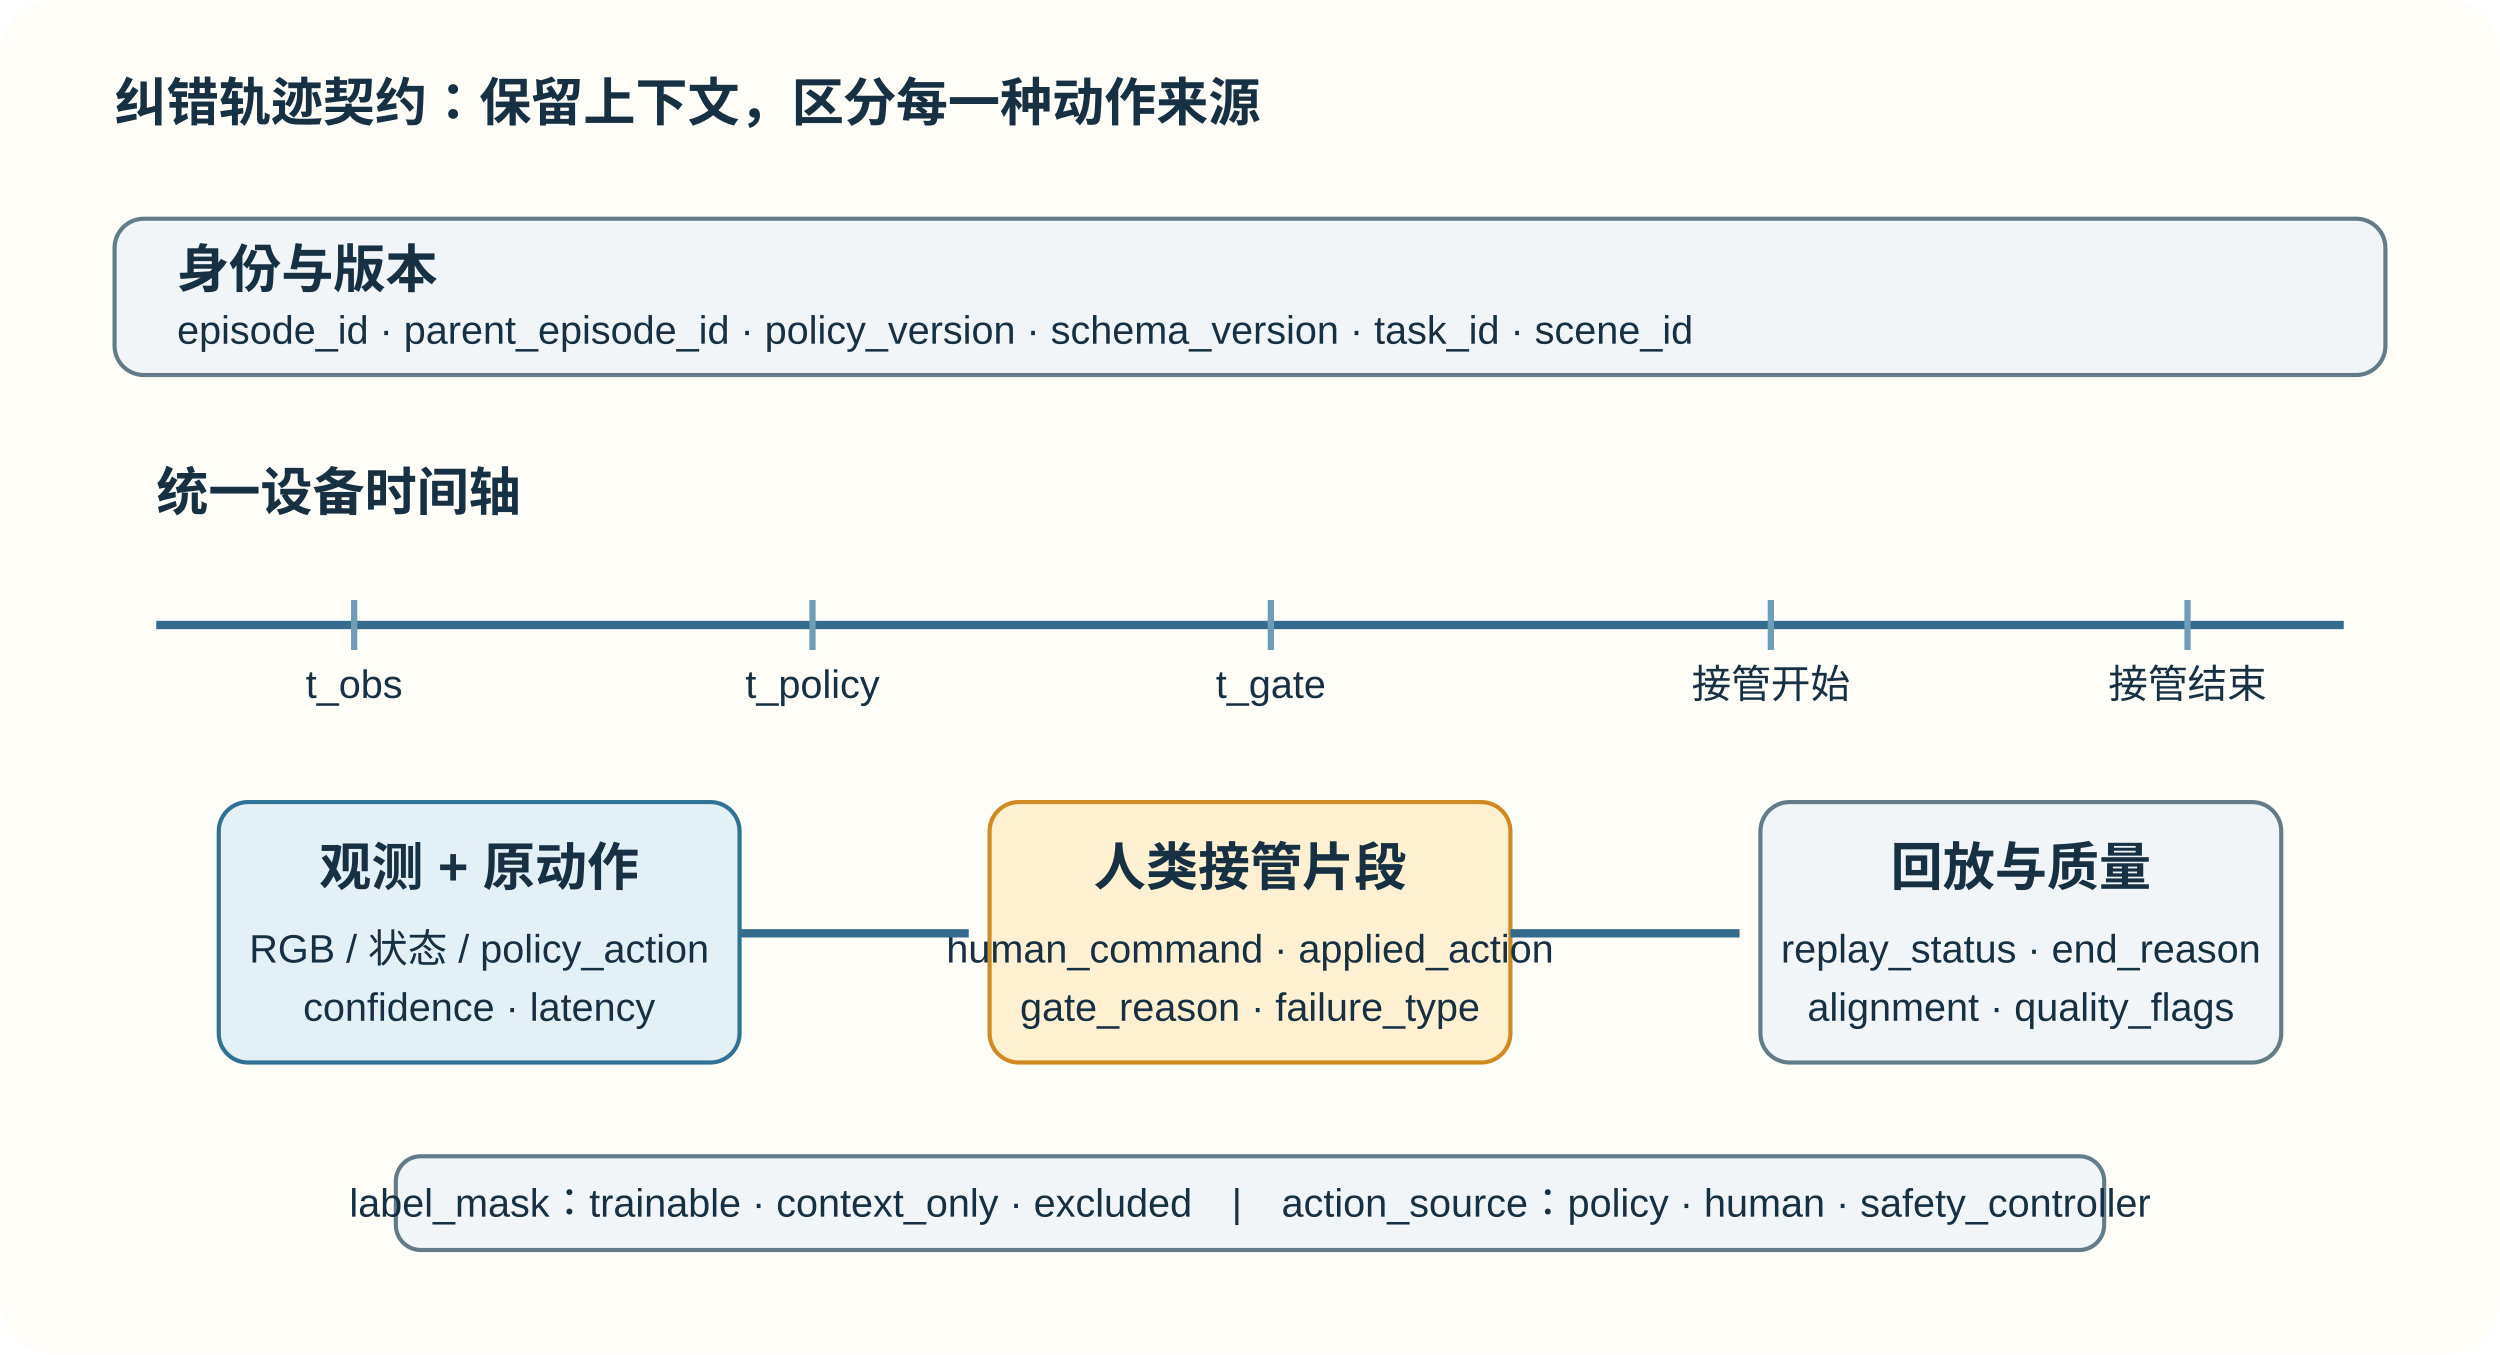
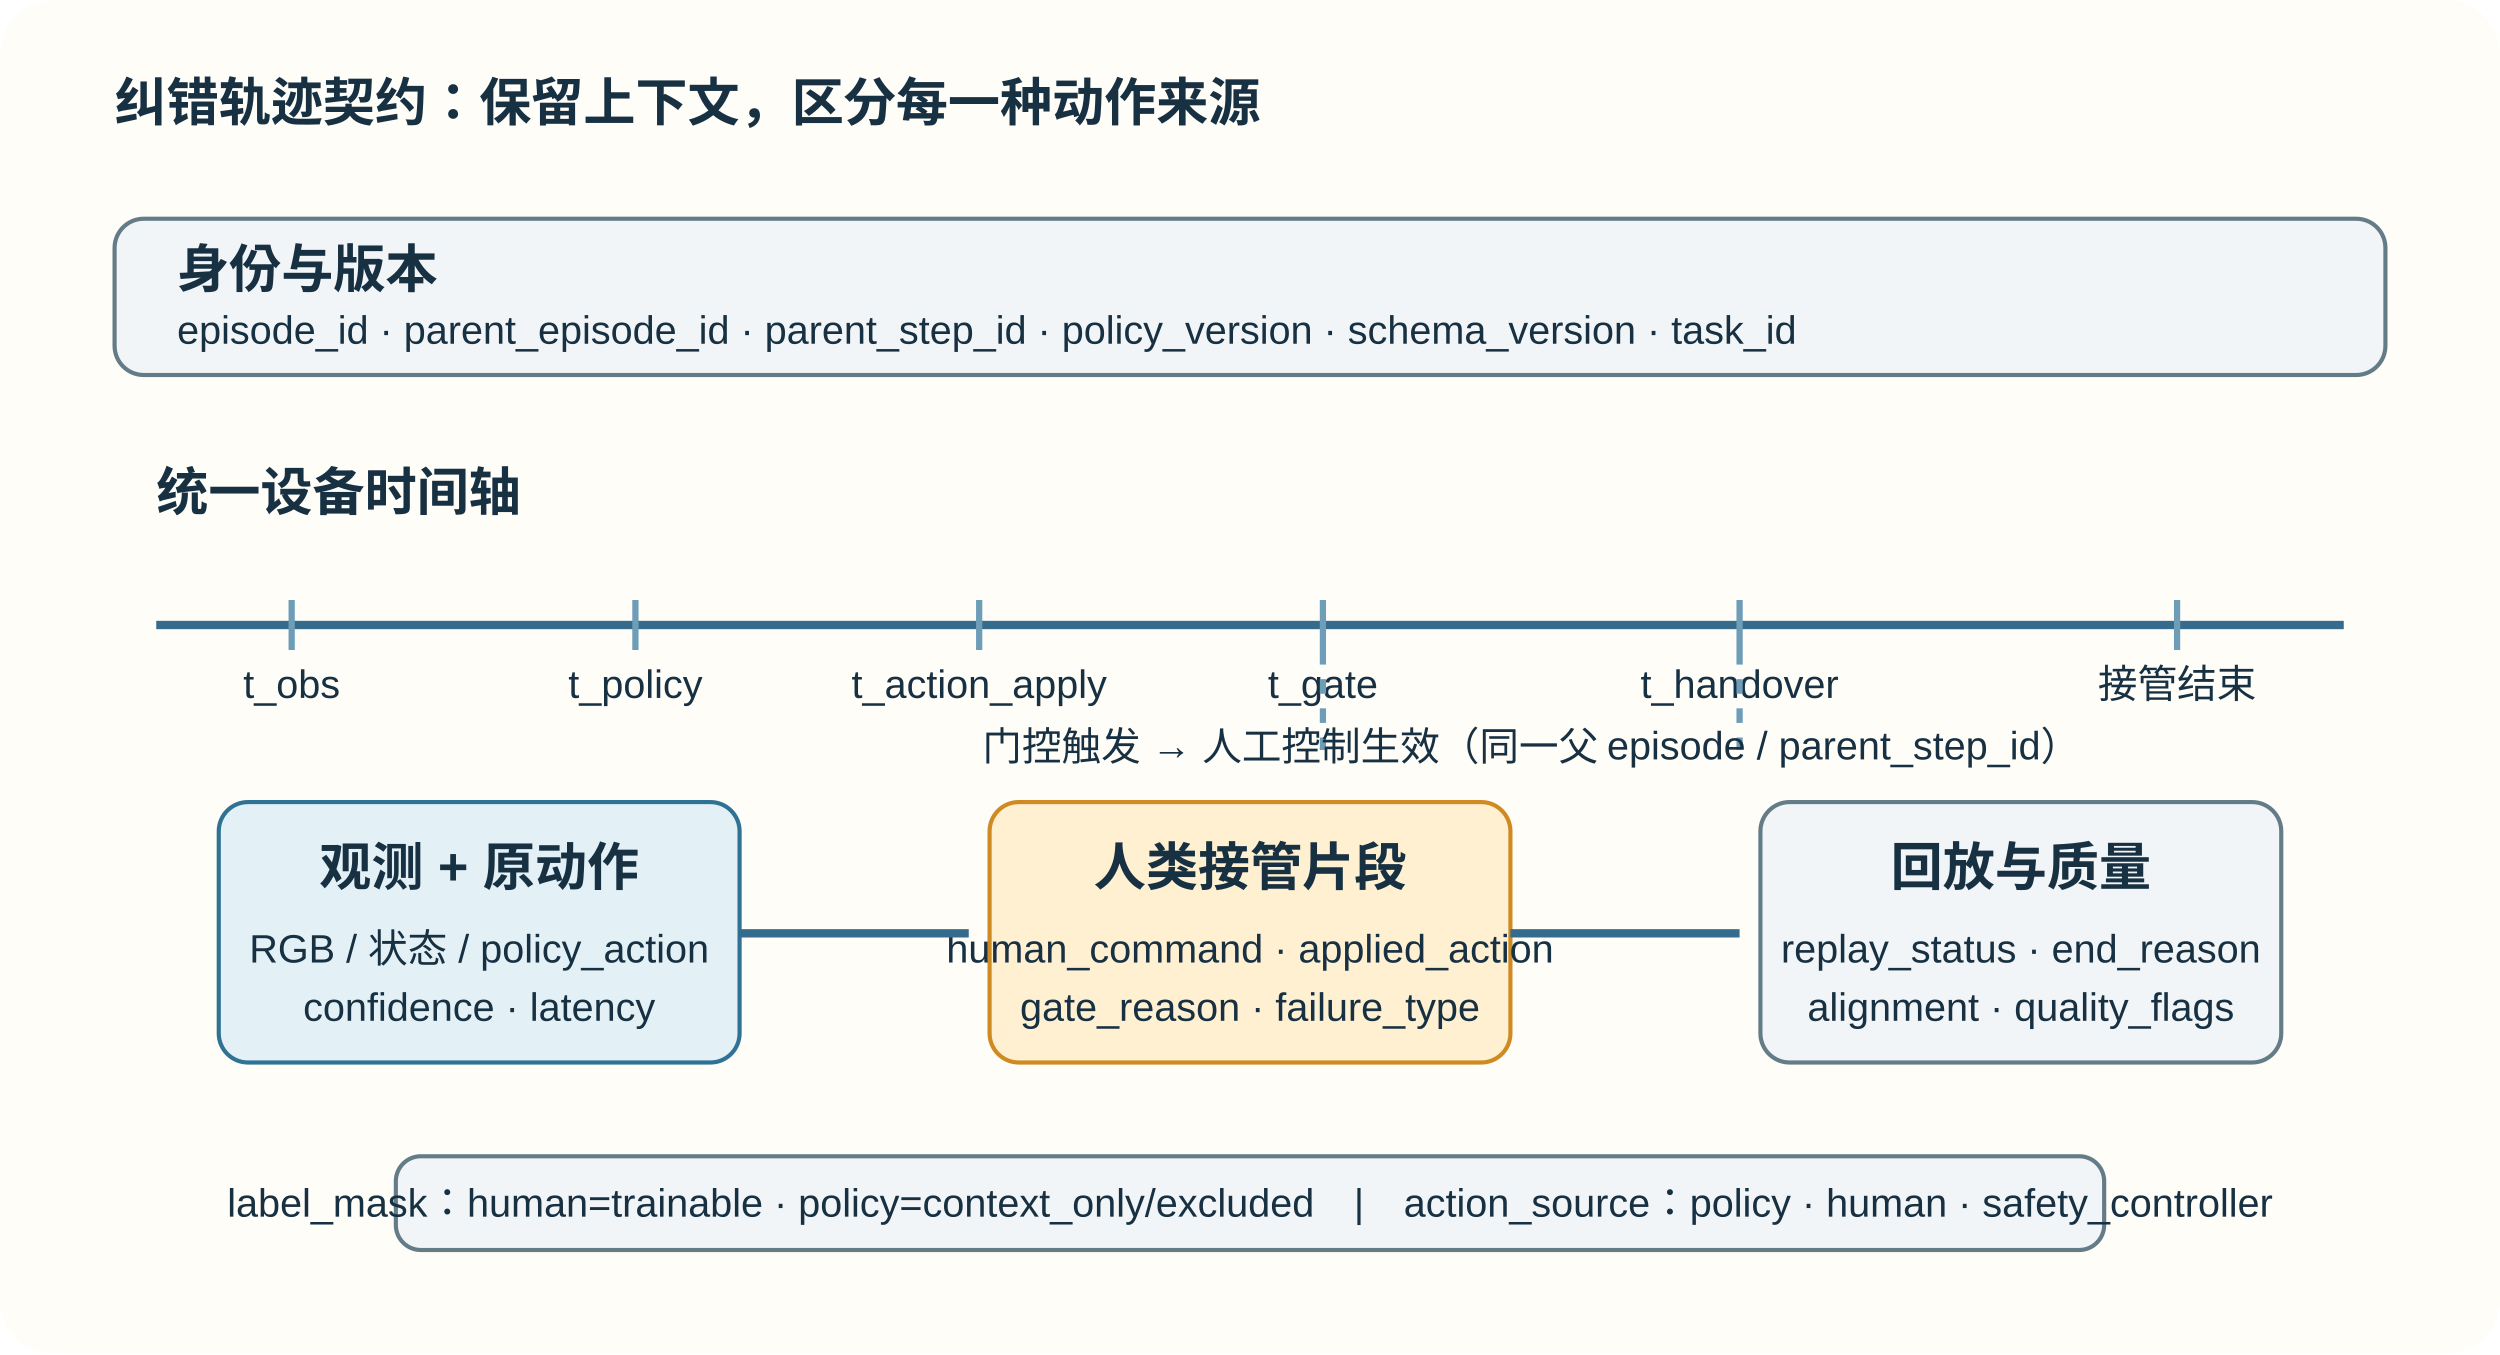
<svg xmlns="http://www.w3.org/2000/svg" viewBox="0 0 1200 650" role="img" aria-labelledby="title desc">
  <defs>
    <style>text{font-family:Arial,'Noto Sans SC',sans-serif;fill:#173042}.box{stroke-width:2}.label{font-size:25px;font-weight:700}.small{font-size:19px}.axis{stroke:#356b8c;stroke-width:4}.tick{stroke:#6d9db7;stroke-width:3}.policy{fill:#e3f1f7;stroke:#2f7294}.human{fill:#fff0d2;stroke:#d08a22}.meta{fill:#f2f5f7;stroke:#647b88}</style>
  </defs>
  <rect width="1200" height="650" rx="26" fill="#fffdf8" />
  <text x="55" y="58" class="label">纠错轨迹契约：保留上下文，区分每一种动作来源</text>
  <rect x="55" y="105" width="1090" height="75" rx="14" class="meta box" />
  <text x="85" y="138" class="label">身份与版本</text>
-   <text x="85" y="165" class="small">episode_id · parent_episode_id · policy_version · schema_version · task_id · scene_id</text>
+   <text x="85" y="165" class="small">episode_id · parent_episode_id · parent_step_id · policy_version · schema_version · task_id</text>
  <text x="75" y="245" class="label">统一设备时间轴</text>
  <line x1="75" y1="300" x2="1125" y2="300" class="axis" />
-   <line x1="170" y1="288" x2="170" y2="312" class="tick" />
-   <line x1="390" y1="288" x2="390" y2="312" class="tick" />
-   <line x1="610" y1="288" x2="610" y2="312" class="tick" />
-   <line x1="850" y1="288" x2="850" y2="312" class="tick" />
-   <line x1="1050" y1="288" x2="1050" y2="312" class="tick" />
-   <text x="170" y="335" text-anchor="middle" class="small">t_obs</text>
-   <text x="390" y="335" text-anchor="middle" class="small">t_policy</text>
-   <text x="610" y="335" text-anchor="middle" class="small">t_gate</text>
-   <text x="850" y="335" text-anchor="middle" class="small">接管开始</text>
-   <text x="1050" y="335" text-anchor="middle" class="small">接管结束</text>
+   <line x1="140" y1="288" x2="140" y2="312" class="tick" />
+   <line x1="305" y1="288" x2="305" y2="312" class="tick" />
+   <line x1="470" y1="288" x2="470" y2="312" class="tick" />
+   <line x1="635" y1="288" x2="635" y2="312" class="tick" />
+   <line x1="835" y1="288" x2="835" y2="312" class="tick" />
+   <line x1="1045" y1="288" x2="1045" y2="312" class="tick" />
+   <text x="140" y="335" text-anchor="middle" class="small">t_obs</text>
+   <text x="305" y="335" text-anchor="middle" class="small">t_policy</text>
+   <text x="470" y="335" text-anchor="middle" class="small">t_action_apply</text>
+   <text x="635" y="335" text-anchor="middle" class="small">t_gate</text>
+   <text x="835" y="335" text-anchor="middle" class="small">t_handover</text>
+   <text x="1045" y="335" text-anchor="middle" class="small">接管结束</text>
  <rect x="105" y="385" width="250" height="125" rx="14" class="policy box" />
  <text x="230" y="425" text-anchor="middle" class="label">观测 + 原动作</text>
  <text x="230" y="462" text-anchor="middle" class="small">RGB / 状态 / policy_action</text>
  <text x="230" y="490" text-anchor="middle" class="small">confidence · latency</text>
  <rect x="475" y="385" width="250" height="125" rx="14" class="human box" />
  <text x="600" y="425" text-anchor="middle" class="label">人类接管片段</text>
  <text x="600" y="462" text-anchor="middle" class="small">human_command · applied_action</text>
  <text x="600" y="490" text-anchor="middle" class="small">gate_reason · failure_type</text>
  <rect x="845" y="385" width="250" height="125" rx="14" class="meta box" />
  <text x="970" y="425" text-anchor="middle" class="label">回放与质量</text>
  <text x="970" y="462" text-anchor="middle" class="small">replay_status · end_reason</text>
  <text x="970" y="490" text-anchor="middle" class="small">alignment · quality_flags</text>
  <path d="M355 448h110M725 448h110" class="axis" />
+   <path d="M635 312v48M835 312v48" class="tick" stroke-dasharray="7 7" />
+   <text x="735" y="365" text-anchor="middle" class="small">门控触发 → 人工控制生效（同一父 episode / parent_step_id）</text>
  <rect x="190" y="555" width="820" height="45" rx="12" class="meta box" />
-   <text x="600" y="584" text-anchor="middle" class="small">label_mask：trainable · context_only · excluded　|　action_source：policy · human · safety_controller</text>
+   <text x="600" y="584" text-anchor="middle" class="small">label_mask：human=trainable · policy=context_only/excluded　|　action_source：policy · human · safety_controller</text>
</svg>
